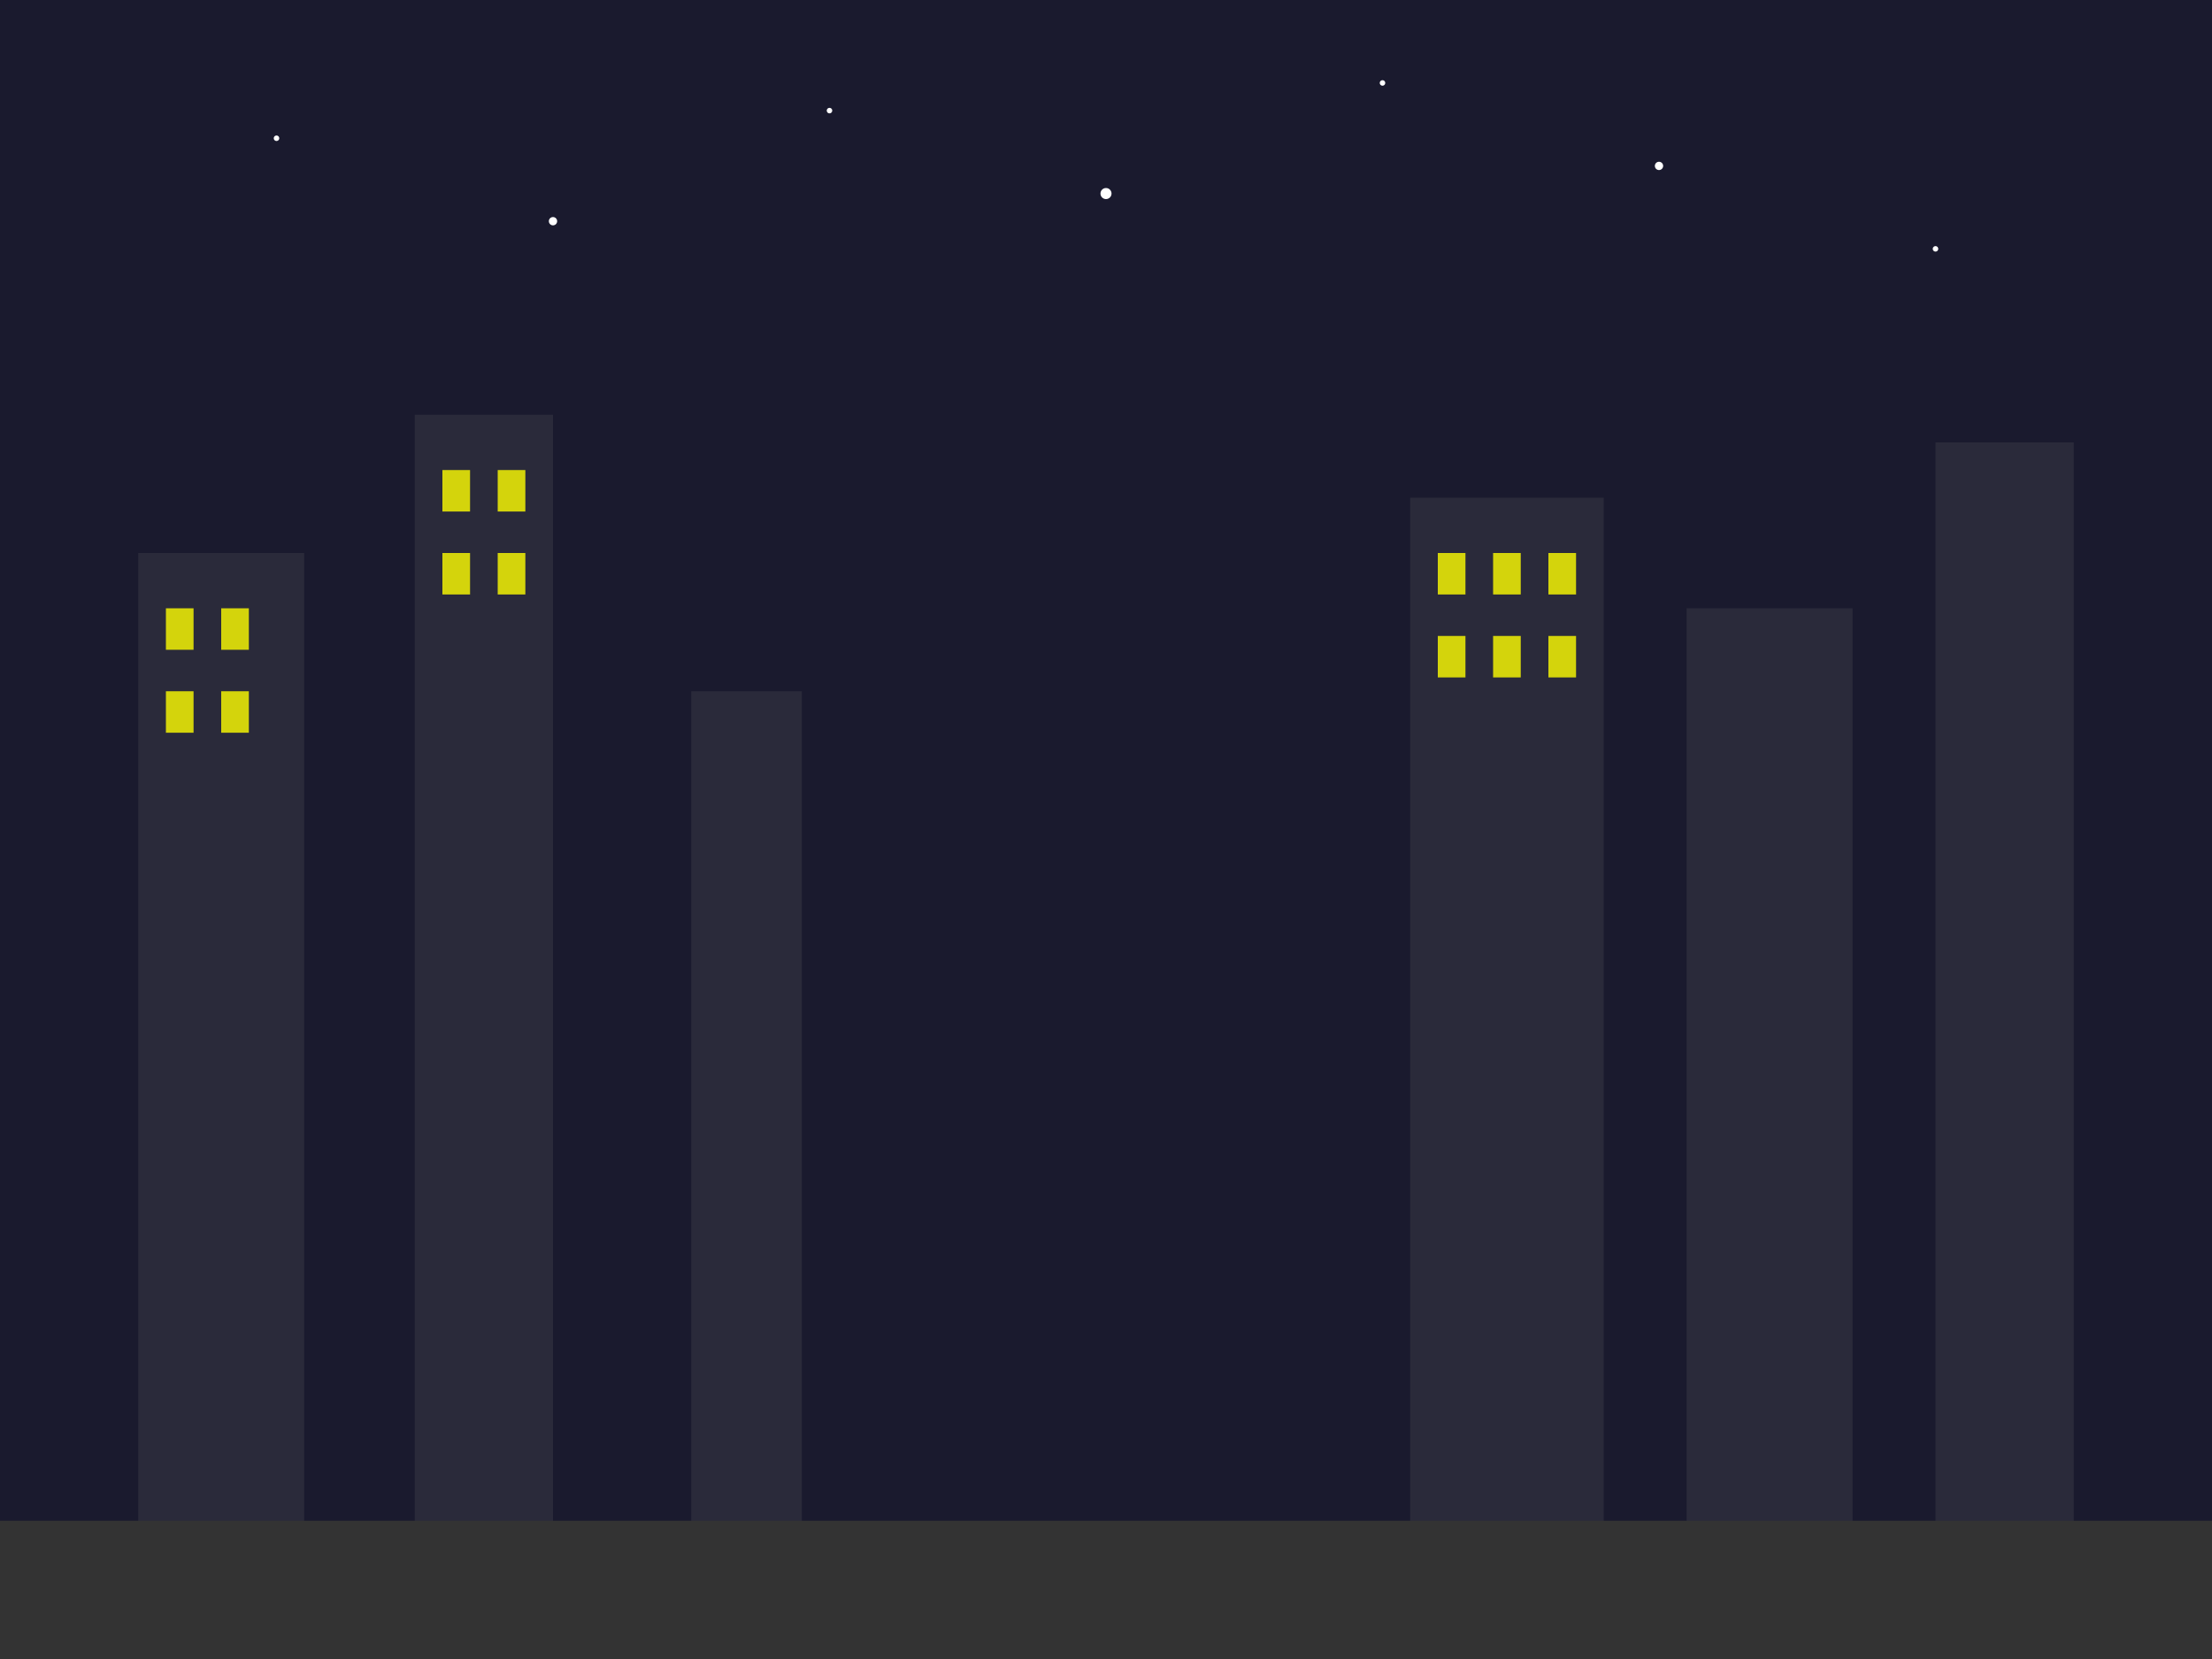
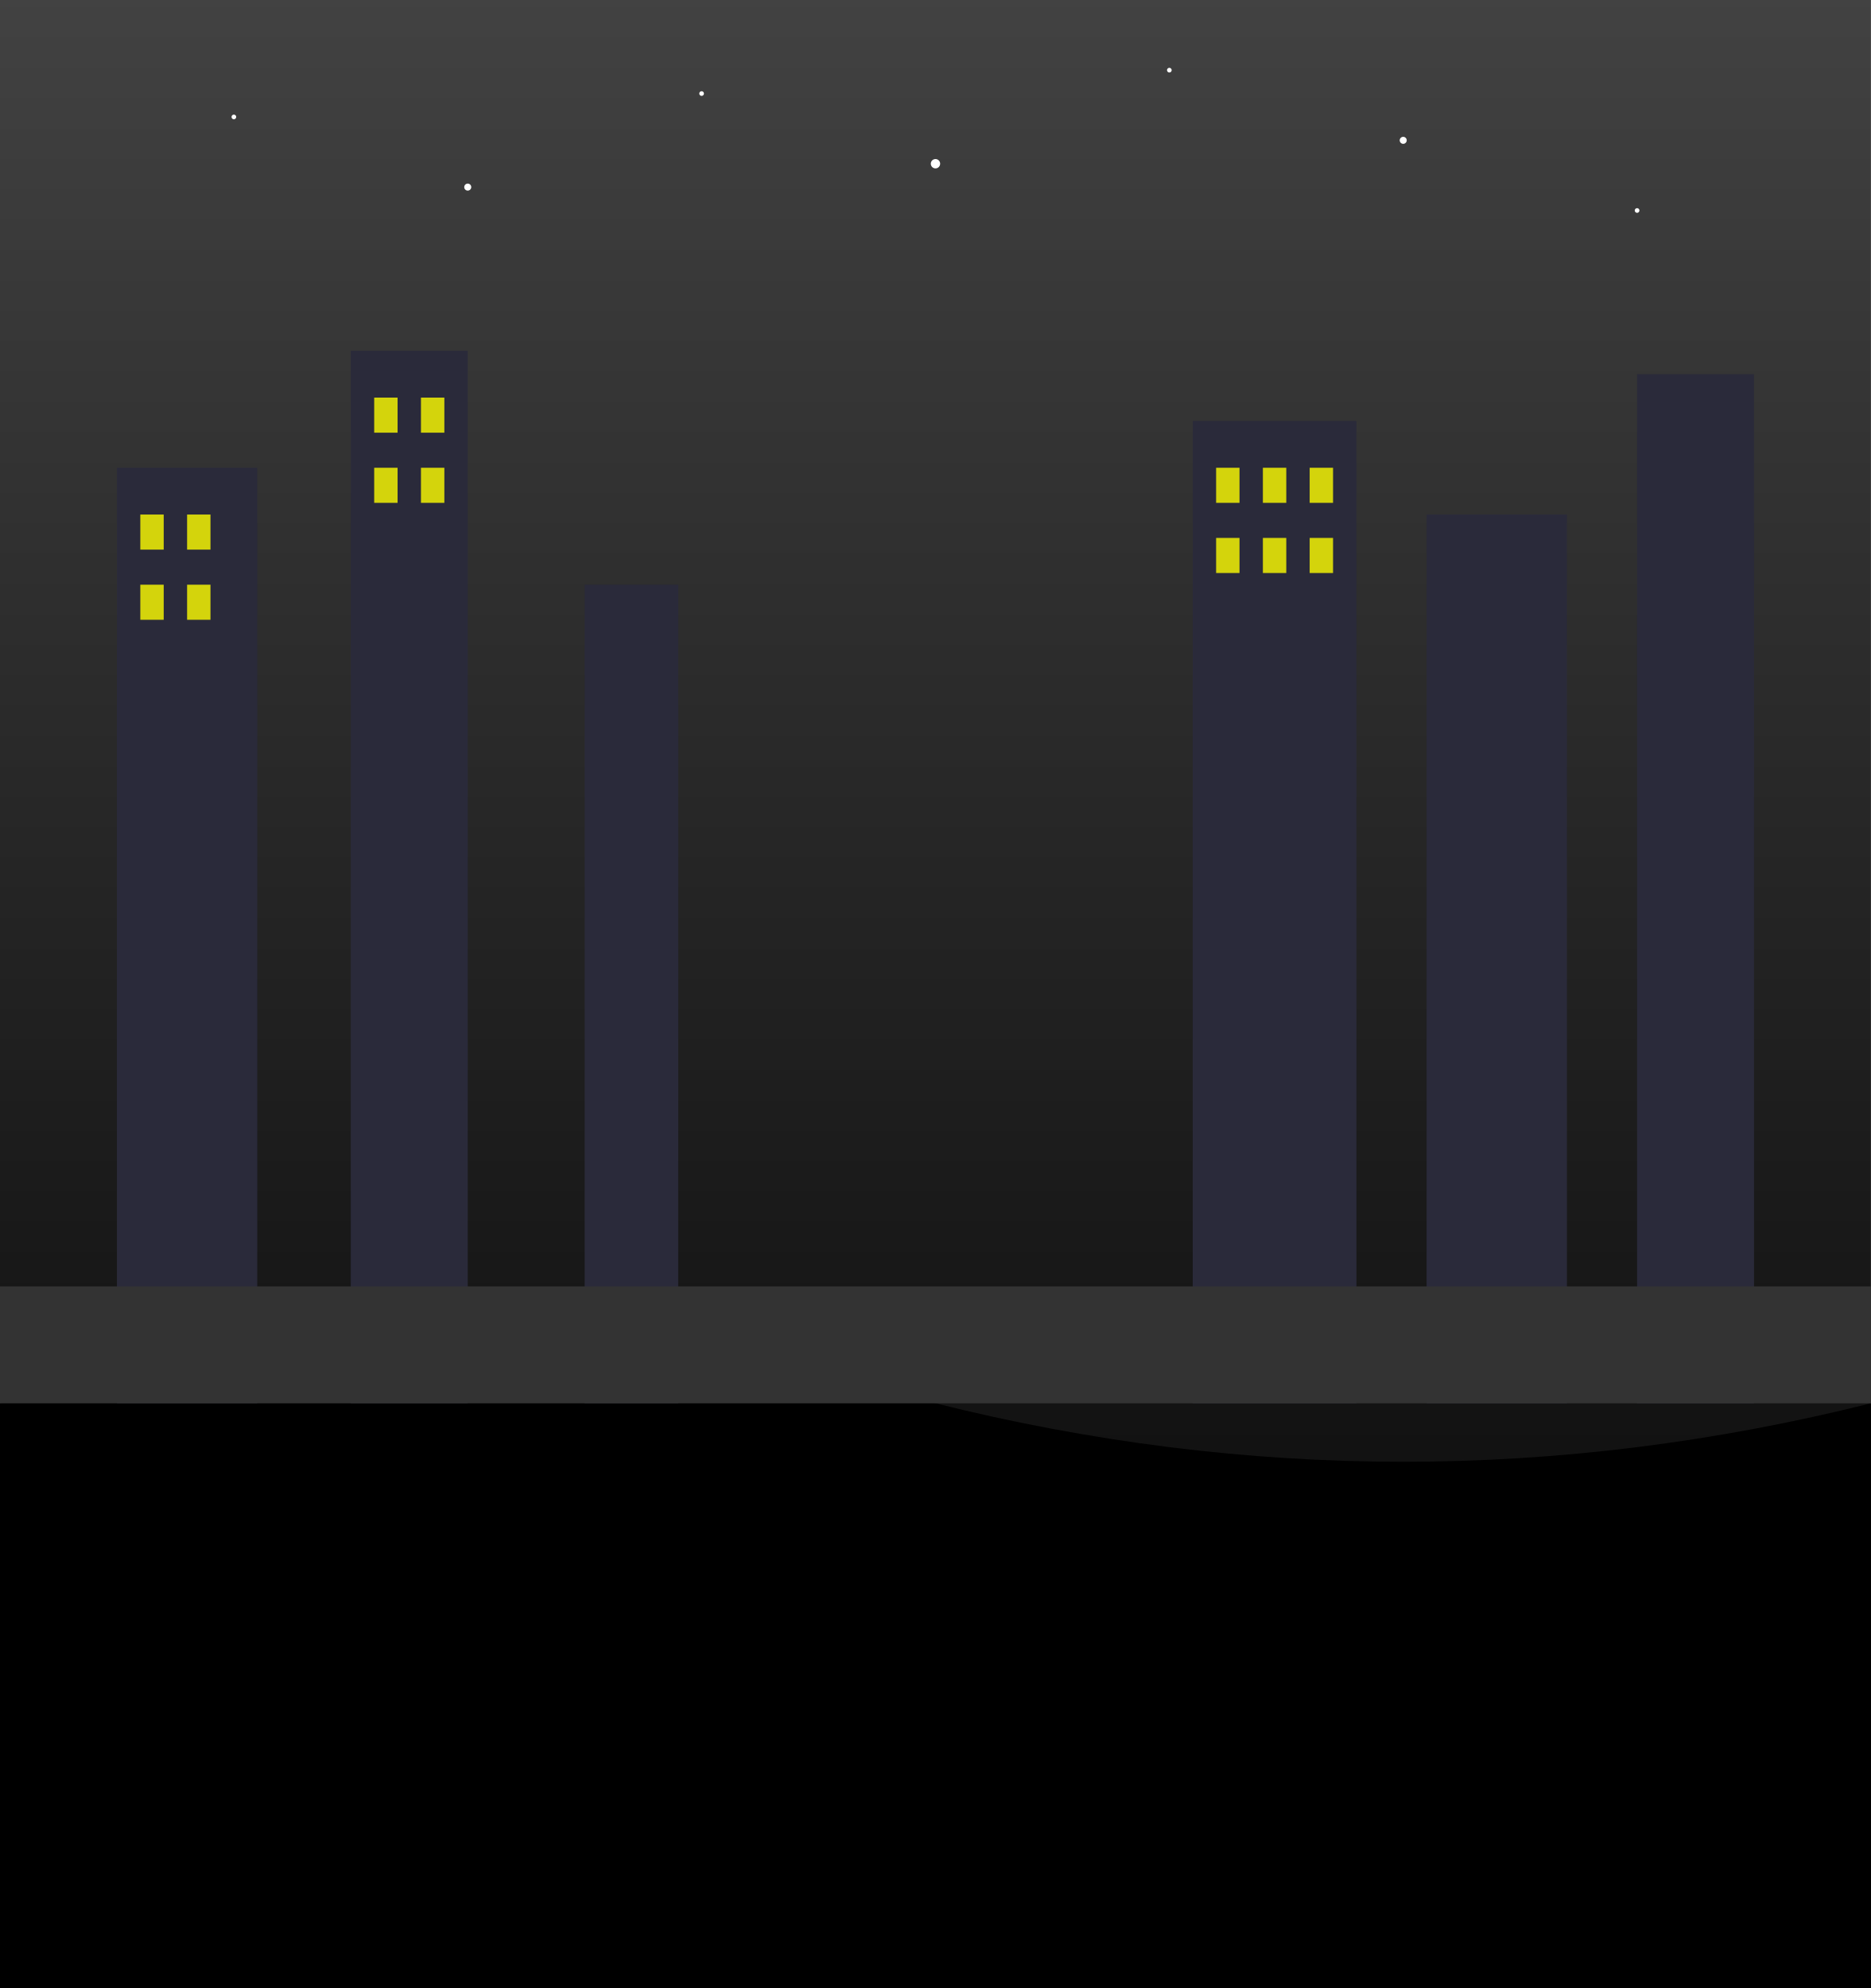
- <svg xmlns="http://www.w3.org/2000/svg" width="800" height="600">
-   <rect width="800" height="600" fill="#1a1a2e" />
+ <svg xmlns="http://www.w3.org/2000/svg" width="100%" height="100%" viewBox="0 0 800 850" preserveAspectRatio="xMidYMid slice">
+   <defs>
+     <linearGradient id="grad" x1="0%" y1="0%" x2="0%" y2="100%">
+       <stop offset="0%" style="stop-color:#424242;stop-opacity:1" />
+       <stop offset="50%" style="stop-color:#212121;stop-opacity:1" />
+       <stop offset="100%" style="stop-color:#000000;stop-opacity:1" />
+     </linearGradient>
+   </defs>
+   <rect width="100%" height="100%" fill="url(#grad)" />
+   <path d="M0,600 Q200,550 400,600 T800,600 L800,850 L0,850 Z" fill="#000000" />
  <g fill="#2a2a3a">
    <rect x="50" y="200" width="60" height="400" />
    <rect x="150" y="150" width="50" height="450" />
    <rect x="250" y="250" width="40" height="350" />
    <rect x="510" y="180" width="70" height="420" />
    <rect x="610" y="220" width="60" height="380" />
    <rect x="700" y="160" width="50" height="440" />
  </g>
  <g fill="#ffff00" opacity="0.8">
    <rect x="60" y="220" width="10" height="15" />
    <rect x="80" y="220" width="10" height="15" />
    <rect x="60" y="250" width="10" height="15" />
    <rect x="80" y="250" width="10" height="15" />
    <rect x="160" y="170" width="10" height="15" />
    <rect x="180" y="170" width="10" height="15" />
    <rect x="160" y="200" width="10" height="15" />
    <rect x="180" y="200" width="10" height="15" />
    <rect x="520" y="200" width="10" height="15" />
    <rect x="540" y="200" width="10" height="15" />
    <rect x="560" y="200" width="10" height="15" />
    <rect x="520" y="230" width="10" height="15" />
    <rect x="540" y="230" width="10" height="15" />
    <rect x="560" y="230" width="10" height="15" />
  </g>
  <g fill="#FFFFFF">
    <circle cx="100" cy="50" r="1" />
    <circle cx="200" cy="80" r="1.5" />
    <circle cx="300" cy="40" r="1" />
    <circle cx="400" cy="70" r="2" />
    <circle cx="500" cy="30" r="1" />
    <circle cx="600" cy="60" r="1.5" />
    <circle cx="700" cy="90" r="1" />
  </g>
-   <rect width="800" height="50" y="550" fill="#333333" />
+   <rect width="100%" height="50" y="550" fill="#333333" />
</svg>
